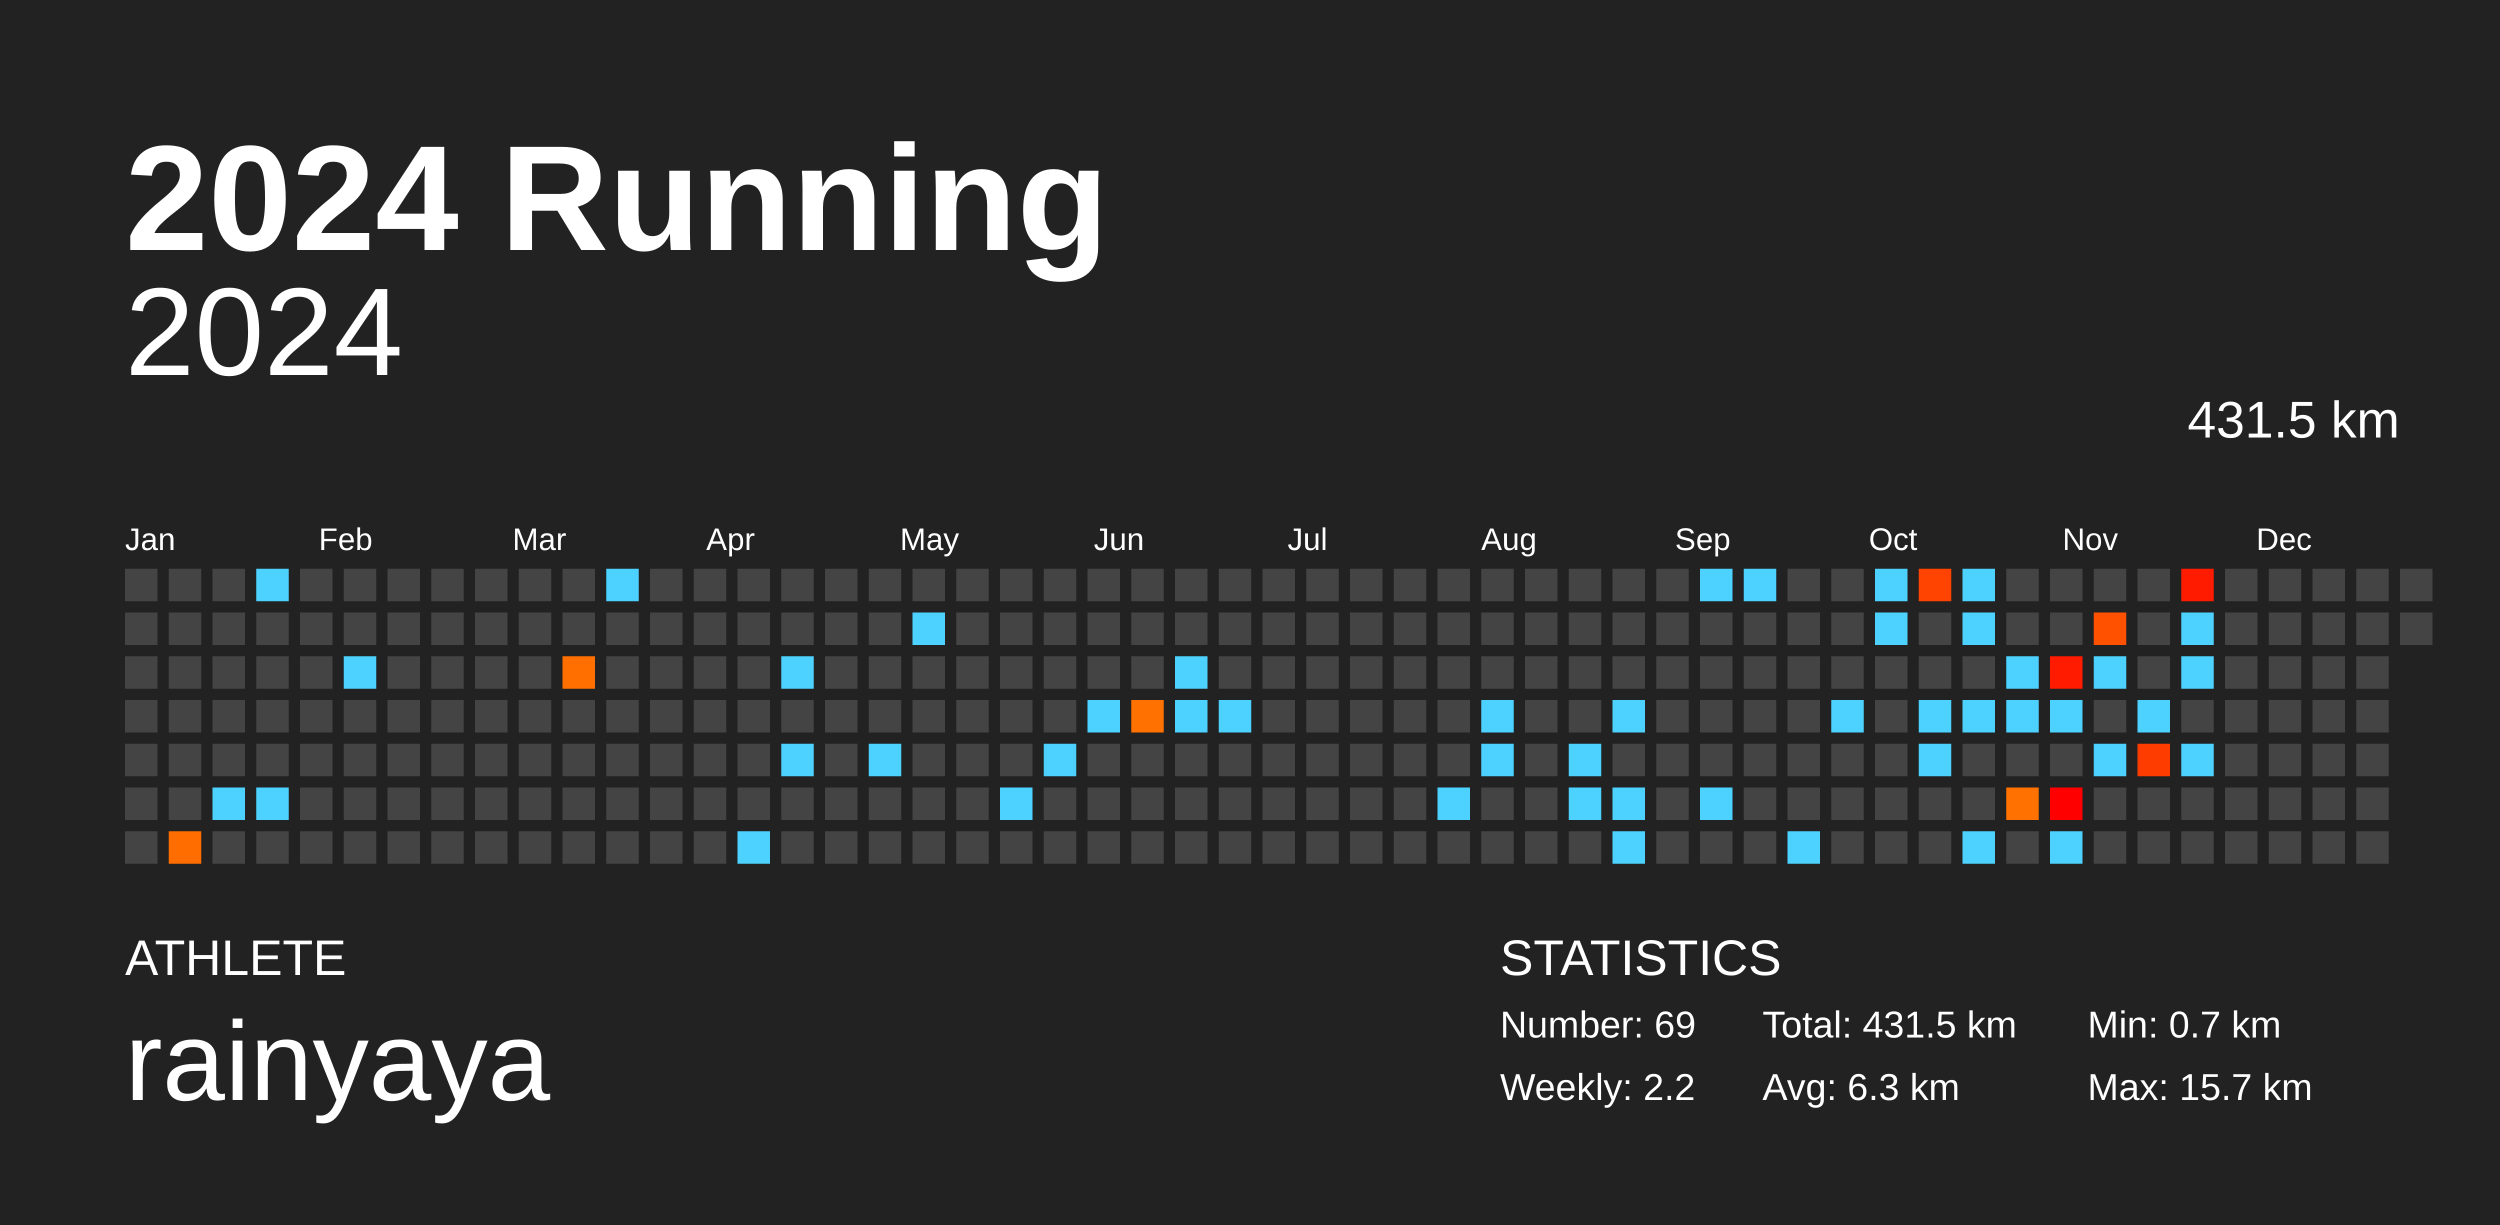
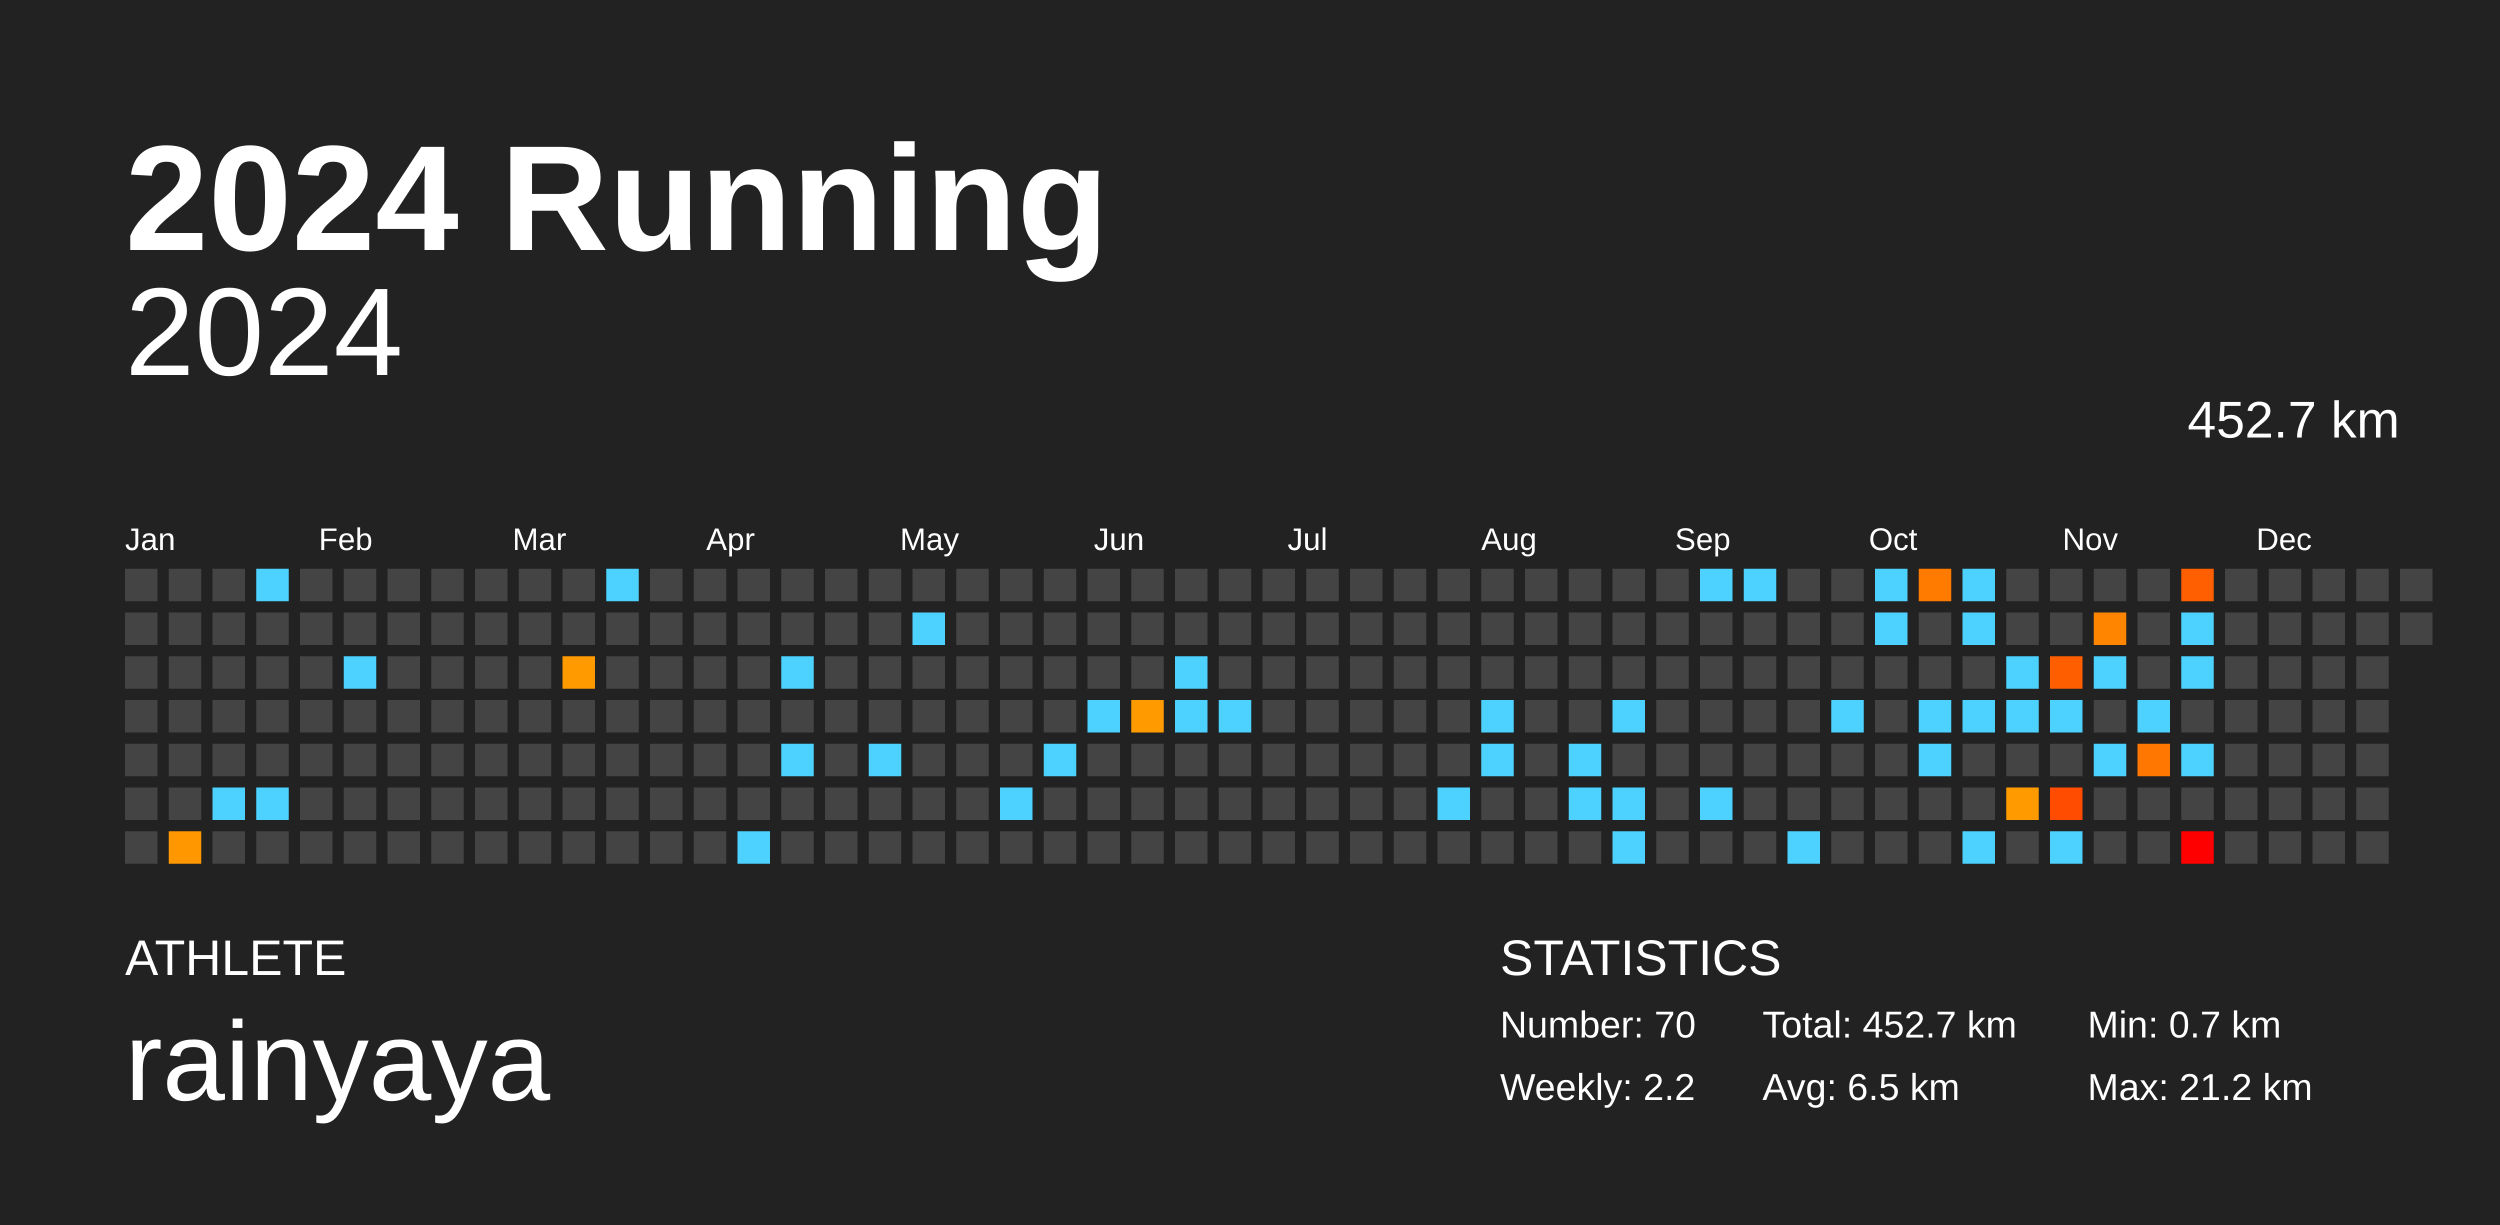
<svg xmlns="http://www.w3.org/2000/svg" baseProfile="full" height="98mm" version="1.1" viewBox="0,0,200,98" width="200mm">
  <defs />
  <rect fill="#222222" height="98" width="200" x="0" y="0" />
  <text fill="#FFFFFF" style="font-size:12px; font-family:Arial; font-weight:bold;" x="10" y="20">2024 Running</text>
  <text fill="#FFFFFF" style="font-size:4px; font-family:Arial" x="10" y="78">ATHLETE</text>
  <text fill="#FFFFFF" style="font-size:9px; font-family:Arial" x="10" y="88">rainyaya</text>
  <text fill="#FFFFFF" style="font-size:4px; font-family:Arial" x="120" y="78">STATISTICS</text>
-   <text fill="#FFFFFF" style="font-size:3px; font-family:Arial" x="120" y="83">Number: 69</text>
+   <text fill="#FFFFFF" style="font-size:3px; font-family:Arial" x="120" y="83">Number: 70</text>
  <text fill="#FFFFFF" style="font-size:3px; font-family:Arial" x="120" y="88">Weekly: 2.2</text>
-   <text fill="#FFFFFF" style="font-size:3px; font-family:Arial" x="141" y="83">Total: 431.5 km</text>
-   <text fill="#FFFFFF" style="font-size:3px; font-family:Arial" x="141" y="88">Avg: 6.3 km</text>
+   <text fill="#FFFFFF" style="font-size:3px; font-family:Arial" x="141" y="83">Total: 452.7 km</text>
+   <text fill="#FFFFFF" style="font-size:3px; font-family:Arial" x="141" y="88">Avg: 6.5 km</text>
  <text fill="#FFFFFF" style="font-size:3px; font-family:Arial" x="167" y="83">Min: 0.7 km</text>
-   <text fill="#FFFFFF" style="font-size:3px; font-family:Arial" x="167" y="88">Max: 15.7 km</text>
+   <text fill="#FFFFFF" style="font-size:3px; font-family:Arial" x="167" y="88">Max: 21.2 km</text>
  <text alignment-baseline="hanging" fill="#FFFFFF" style="font-size:10.0px; font-family:Arial;" x="10" y="30">2024</text>
-   <text alignment-baseline="hanging" fill="#FFFFFF" style="font-size:4.125px; font-family:Arial;" x="175" y="35">431.5 km</text>
+   <text alignment-baseline="hanging" fill="#FFFFFF" style="font-size:4.125px; font-family:Arial;" x="175" y="35">452.7 km</text>
  <text fill="#FFFFFF" style="font-size:2.5px; font-family:Arial" x="10.0" y="44">Jan</text>
  <text fill="#FFFFFF" style="font-size:2.5px; font-family:Arial" x="25.5" y="44">Feb</text>
  <text fill="#FFFFFF" style="font-size:2.5px; font-family:Arial" x="41.0" y="44">Mar</text>
  <text fill="#FFFFFF" style="font-size:2.5px; font-family:Arial" x="56.5" y="44">Apr</text>
  <text fill="#FFFFFF" style="font-size:2.5px; font-family:Arial" x="72.0" y="44">May</text>
  <text fill="#FFFFFF" style="font-size:2.5px; font-family:Arial" x="87.5" y="44">Jun</text>
  <text fill="#FFFFFF" style="font-size:2.5px; font-family:Arial" x="103.0" y="44">Jul</text>
  <text fill="#FFFFFF" style="font-size:2.5px; font-family:Arial" x="118.5" y="44">Aug</text>
  <text fill="#FFFFFF" style="font-size:2.5px; font-family:Arial" x="134.0" y="44">Sep</text>
  <text fill="#FFFFFF" style="font-size:2.5px; font-family:Arial" x="149.5" y="44">Oct</text>
  <text fill="#FFFFFF" style="font-size:2.5px; font-family:Arial" x="165.0" y="44">Nov</text>
  <text fill="#FFFFFF" style="font-size:2.5px; font-family:Arial" x="180.5" y="44">Dec</text>
  <rect fill="#444444" height="2.6" width="2.6" x="10.0" y="45.5" />
  <rect fill="#444444" height="2.6" width="2.6" x="10.0" y="49.0" />
  <rect fill="#444444" height="2.6" width="2.6" x="10.0" y="52.5" />
  <rect fill="#444444" height="2.6" width="2.6" x="10.0" y="56.0" />
  <rect fill="#444444" height="2.6" width="2.6" x="10.0" y="59.5" />
  <rect fill="#444444" height="2.6" width="2.6" x="10.0" y="63.0" />
  <rect fill="#444444" height="2.6" width="2.6" x="10.0" y="66.5" />
  <rect fill="#444444" height="2.6" width="2.6" x="13.5" y="45.5" />
  <rect fill="#444444" height="2.6" width="2.6" x="13.5" y="49.0" />
  <rect fill="#444444" height="2.6" width="2.6" x="13.5" y="52.5" />
  <rect fill="#444444" height="2.6" width="2.6" x="13.5" y="56.0" />
  <rect fill="#444444" height="2.6" width="2.6" x="13.5" y="59.5" />
  <rect fill="#444444" height="2.6" width="2.6" x="13.5" y="63.0" />
-   <rect fill="#ff6d00" height="2.6" width="2.6" x="13.5" y="66.5" />
+   <rect fill="#ff9800" height="2.6" width="2.6" x="13.5" y="66.5" />
  <rect fill="#444444" height="2.6" width="2.6" x="17.0" y="45.5" />
  <rect fill="#444444" height="2.6" width="2.6" x="17.0" y="49.0" />
  <rect fill="#444444" height="2.6" width="2.6" x="17.0" y="52.5" />
  <rect fill="#444444" height="2.6" width="2.6" x="17.0" y="56.0" />
  <rect fill="#444444" height="2.6" width="2.6" x="17.0" y="59.5" />
  <rect fill="#4dd2ff" height="2.6" width="2.6" x="17.0" y="63.0" />
  <rect fill="#444444" height="2.6" width="2.6" x="17.0" y="66.5" />
  <rect fill="#4dd2ff" height="2.6" width="2.6" x="20.5" y="45.5" />
  <rect fill="#444444" height="2.6" width="2.6" x="20.5" y="49.0" />
  <rect fill="#444444" height="2.6" width="2.6" x="20.5" y="52.5" />
  <rect fill="#444444" height="2.6" width="2.6" x="20.5" y="56.0" />
  <rect fill="#444444" height="2.6" width="2.6" x="20.5" y="59.5" />
  <rect fill="#4dd2ff" height="2.6" width="2.6" x="20.5" y="63.0" />
  <rect fill="#444444" height="2.6" width="2.6" x="20.5" y="66.5" />
  <rect fill="#444444" height="2.6" width="2.6" x="24.0" y="45.5" />
  <rect fill="#444444" height="2.6" width="2.6" x="24.0" y="49.0" />
  <rect fill="#444444" height="2.6" width="2.6" x="24.0" y="52.5" />
  <rect fill="#444444" height="2.6" width="2.6" x="24.0" y="56.0" />
  <rect fill="#444444" height="2.6" width="2.6" x="24.0" y="59.5" />
  <rect fill="#444444" height="2.6" width="2.6" x="24.0" y="63.0" />
  <rect fill="#444444" height="2.6" width="2.6" x="24.0" y="66.5" />
  <rect fill="#444444" height="2.6" width="2.6" x="27.5" y="45.5" />
  <rect fill="#444444" height="2.6" width="2.6" x="27.5" y="49.0" />
  <rect fill="#4dd2ff" height="2.6" width="2.6" x="27.5" y="52.5" />
  <rect fill="#444444" height="2.6" width="2.6" x="27.5" y="56.0" />
  <rect fill="#444444" height="2.6" width="2.6" x="27.5" y="59.5" />
  <rect fill="#444444" height="2.6" width="2.6" x="27.5" y="63.0" />
  <rect fill="#444444" height="2.6" width="2.6" x="27.5" y="66.5" />
  <rect fill="#444444" height="2.6" width="2.6" x="31.0" y="45.5" />
  <rect fill="#444444" height="2.6" width="2.6" x="31.0" y="49.0" />
  <rect fill="#444444" height="2.6" width="2.6" x="31.0" y="52.5" />
  <rect fill="#444444" height="2.6" width="2.6" x="31.0" y="56.0" />
  <rect fill="#444444" height="2.6" width="2.6" x="31.0" y="59.5" />
  <rect fill="#444444" height="2.6" width="2.6" x="31.0" y="63.0" />
  <rect fill="#444444" height="2.6" width="2.6" x="31.0" y="66.5" />
  <rect fill="#444444" height="2.6" width="2.6" x="34.5" y="45.5" />
  <rect fill="#444444" height="2.6" width="2.6" x="34.5" y="49.0" />
  <rect fill="#444444" height="2.6" width="2.6" x="34.5" y="52.5" />
  <rect fill="#444444" height="2.6" width="2.6" x="34.5" y="56.0" />
  <rect fill="#444444" height="2.6" width="2.6" x="34.5" y="59.5" />
  <rect fill="#444444" height="2.6" width="2.6" x="34.5" y="63.0" />
  <rect fill="#444444" height="2.6" width="2.6" x="34.5" y="66.5" />
  <rect fill="#444444" height="2.6" width="2.6" x="38.0" y="45.5" />
  <rect fill="#444444" height="2.6" width="2.6" x="38.0" y="49.0" />
  <rect fill="#444444" height="2.6" width="2.6" x="38.0" y="52.5" />
  <rect fill="#444444" height="2.6" width="2.6" x="38.0" y="56.0" />
  <rect fill="#444444" height="2.6" width="2.6" x="38.0" y="59.5" />
  <rect fill="#444444" height="2.6" width="2.6" x="38.0" y="63.0" />
  <rect fill="#444444" height="2.6" width="2.6" x="38.0" y="66.5" />
  <rect fill="#444444" height="2.6" width="2.6" x="41.5" y="45.5" />
  <rect fill="#444444" height="2.6" width="2.6" x="41.5" y="49.0" />
  <rect fill="#444444" height="2.6" width="2.6" x="41.5" y="52.5" />
  <rect fill="#444444" height="2.6" width="2.6" x="41.5" y="56.0" />
  <rect fill="#444444" height="2.6" width="2.6" x="41.5" y="59.5" />
  <rect fill="#444444" height="2.6" width="2.6" x="41.5" y="63.0" />
  <rect fill="#444444" height="2.6" width="2.6" x="41.5" y="66.5" />
  <rect fill="#444444" height="2.6" width="2.6" x="45.0" y="45.5" />
  <rect fill="#444444" height="2.6" width="2.6" x="45.0" y="49.0" />
-   <rect fill="#ff6f00" height="2.6" width="2.6" x="45.0" y="52.5" />
+   <rect fill="#ff9a00" height="2.6" width="2.6" x="45.0" y="52.5" />
  <rect fill="#444444" height="2.6" width="2.6" x="45.0" y="56.0" />
  <rect fill="#444444" height="2.6" width="2.6" x="45.0" y="59.5" />
  <rect fill="#444444" height="2.6" width="2.6" x="45.0" y="63.0" />
  <rect fill="#444444" height="2.6" width="2.6" x="45.0" y="66.5" />
  <rect fill="#4dd2ff" height="2.6" width="2.6" x="48.5" y="45.5" />
  <rect fill="#444444" height="2.6" width="2.6" x="48.5" y="49.0" />
  <rect fill="#444444" height="2.6" width="2.6" x="48.5" y="52.5" />
  <rect fill="#444444" height="2.6" width="2.6" x="48.5" y="56.0" />
  <rect fill="#444444" height="2.6" width="2.6" x="48.5" y="59.5" />
  <rect fill="#444444" height="2.6" width="2.6" x="48.5" y="63.0" />
  <rect fill="#444444" height="2.6" width="2.6" x="48.5" y="66.5" />
  <rect fill="#444444" height="2.6" width="2.6" x="52.0" y="45.5" />
  <rect fill="#444444" height="2.6" width="2.6" x="52.0" y="49.0" />
  <rect fill="#444444" height="2.6" width="2.6" x="52.0" y="52.5" />
  <rect fill="#444444" height="2.6" width="2.6" x="52.0" y="56.0" />
  <rect fill="#444444" height="2.6" width="2.6" x="52.0" y="59.5" />
  <rect fill="#444444" height="2.6" width="2.6" x="52.0" y="63.0" />
  <rect fill="#444444" height="2.6" width="2.6" x="52.0" y="66.5" />
  <rect fill="#444444" height="2.6" width="2.6" x="55.5" y="45.5" />
  <rect fill="#444444" height="2.6" width="2.6" x="55.5" y="49.0" />
  <rect fill="#444444" height="2.6" width="2.6" x="55.5" y="52.5" />
  <rect fill="#444444" height="2.6" width="2.6" x="55.5" y="56.0" />
  <rect fill="#444444" height="2.6" width="2.6" x="55.5" y="59.5" />
  <rect fill="#444444" height="2.6" width="2.6" x="55.5" y="63.0" />
  <rect fill="#444444" height="2.6" width="2.6" x="55.5" y="66.5" />
  <rect fill="#444444" height="2.6" width="2.6" x="59.0" y="45.5" />
  <rect fill="#444444" height="2.6" width="2.6" x="59.0" y="49.0" />
  <rect fill="#444444" height="2.6" width="2.6" x="59.0" y="52.5" />
  <rect fill="#444444" height="2.6" width="2.6" x="59.0" y="56.0" />
  <rect fill="#444444" height="2.6" width="2.6" x="59.0" y="59.5" />
  <rect fill="#444444" height="2.6" width="2.6" x="59.0" y="63.0" />
  <rect fill="#4dd2ff" height="2.6" width="2.6" x="59.0" y="66.5" />
  <rect fill="#444444" height="2.6" width="2.6" x="62.5" y="45.5" />
  <rect fill="#444444" height="2.6" width="2.6" x="62.5" y="49.0" />
  <rect fill="#4dd2ff" height="2.6" width="2.6" x="62.5" y="52.5" />
  <rect fill="#444444" height="2.6" width="2.6" x="62.5" y="56.0" />
  <rect fill="#4dd2ff" height="2.6" width="2.6" x="62.5" y="59.5" />
  <rect fill="#444444" height="2.6" width="2.6" x="62.5" y="63.0" />
  <rect fill="#444444" height="2.6" width="2.6" x="62.5" y="66.5" />
  <rect fill="#444444" height="2.6" width="2.6" x="66.0" y="45.5" />
  <rect fill="#444444" height="2.6" width="2.6" x="66.0" y="49.0" />
  <rect fill="#444444" height="2.6" width="2.6" x="66.0" y="52.5" />
  <rect fill="#444444" height="2.6" width="2.6" x="66.0" y="56.0" />
  <rect fill="#444444" height="2.6" width="2.6" x="66.0" y="59.5" />
  <rect fill="#444444" height="2.6" width="2.6" x="66.0" y="63.0" />
  <rect fill="#444444" height="2.6" width="2.6" x="66.0" y="66.5" />
  <rect fill="#444444" height="2.6" width="2.6" x="69.5" y="45.5" />
  <rect fill="#444444" height="2.6" width="2.6" x="69.5" y="49.0" />
  <rect fill="#444444" height="2.6" width="2.6" x="69.5" y="52.5" />
  <rect fill="#444444" height="2.6" width="2.6" x="69.5" y="56.0" />
  <rect fill="#4dd2ff" height="2.6" width="2.6" x="69.5" y="59.5" />
  <rect fill="#444444" height="2.6" width="2.6" x="69.5" y="63.0" />
  <rect fill="#444444" height="2.6" width="2.6" x="69.5" y="66.5" />
  <rect fill="#444444" height="2.6" width="2.6" x="73.0" y="45.5" />
  <rect fill="#4dd2ff" height="2.6" width="2.6" x="73.0" y="49.0" />
  <rect fill="#444444" height="2.6" width="2.6" x="73.0" y="52.5" />
  <rect fill="#444444" height="2.6" width="2.6" x="73.0" y="56.0" />
  <rect fill="#444444" height="2.6" width="2.6" x="73.0" y="59.5" />
  <rect fill="#444444" height="2.6" width="2.6" x="73.0" y="63.0" />
  <rect fill="#444444" height="2.6" width="2.6" x="73.0" y="66.5" />
  <rect fill="#444444" height="2.6" width="2.6" x="76.5" y="45.5" />
  <rect fill="#444444" height="2.6" width="2.6" x="76.5" y="49.0" />
  <rect fill="#444444" height="2.6" width="2.6" x="76.5" y="52.5" />
  <rect fill="#444444" height="2.6" width="2.6" x="76.5" y="56.0" />
  <rect fill="#444444" height="2.6" width="2.6" x="76.5" y="59.5" />
  <rect fill="#444444" height="2.6" width="2.6" x="76.5" y="63.0" />
  <rect fill="#444444" height="2.6" width="2.6" x="76.5" y="66.5" />
  <rect fill="#444444" height="2.6" width="2.6" x="80.0" y="45.5" />
  <rect fill="#444444" height="2.6" width="2.6" x="80.0" y="49.0" />
  <rect fill="#444444" height="2.6" width="2.6" x="80.0" y="52.5" />
  <rect fill="#444444" height="2.6" width="2.6" x="80.0" y="56.0" />
  <rect fill="#444444" height="2.6" width="2.6" x="80.0" y="59.5" />
  <rect fill="#4dd2ff" height="2.6" width="2.6" x="80.0" y="63.0" />
  <rect fill="#444444" height="2.6" width="2.6" x="80.0" y="66.5" />
  <rect fill="#444444" height="2.6" width="2.6" x="83.5" y="45.5" />
  <rect fill="#444444" height="2.6" width="2.6" x="83.5" y="49.0" />
  <rect fill="#444444" height="2.6" width="2.6" x="83.5" y="52.5" />
  <rect fill="#444444" height="2.6" width="2.6" x="83.5" y="56.0" />
  <rect fill="#4dd2ff" height="2.6" width="2.6" x="83.5" y="59.5" />
  <rect fill="#444444" height="2.6" width="2.6" x="83.5" y="63.0" />
  <rect fill="#444444" height="2.6" width="2.6" x="83.5" y="66.5" />
  <rect fill="#444444" height="2.6" width="2.6" x="87.0" y="45.5" />
  <rect fill="#444444" height="2.6" width="2.6" x="87.0" y="49.0" />
  <rect fill="#444444" height="2.6" width="2.6" x="87.0" y="52.5" />
  <rect fill="#4dd2ff" height="2.6" width="2.6" x="87.0" y="56.0" />
  <rect fill="#444444" height="2.6" width="2.6" x="87.0" y="59.5" />
  <rect fill="#444444" height="2.6" width="2.6" x="87.0" y="63.0" />
  <rect fill="#444444" height="2.6" width="2.6" x="87.0" y="66.5" />
  <rect fill="#444444" height="2.6" width="2.6" x="90.5" y="45.5" />
  <rect fill="#444444" height="2.6" width="2.6" x="90.5" y="49.0" />
  <rect fill="#444444" height="2.6" width="2.6" x="90.5" y="52.5" />
-   <rect fill="#ff7100" height="2.6" width="2.6" x="90.5" y="56.0" />
+   <rect fill="#ff9b00" height="2.6" width="2.6" x="90.5" y="56.0" />
  <rect fill="#444444" height="2.6" width="2.6" x="90.5" y="59.5" />
  <rect fill="#444444" height="2.6" width="2.6" x="90.5" y="63.0" />
  <rect fill="#444444" height="2.6" width="2.6" x="90.5" y="66.5" />
  <rect fill="#444444" height="2.6" width="2.6" x="94.0" y="45.5" />
  <rect fill="#444444" height="2.6" width="2.6" x="94.0" y="49.0" />
  <rect fill="#4dd2ff" height="2.6" width="2.6" x="94.0" y="52.5" />
  <rect fill="#4dd2ff" height="2.6" width="2.6" x="94.0" y="56.0" />
  <rect fill="#444444" height="2.6" width="2.6" x="94.0" y="59.5" />
  <rect fill="#444444" height="2.6" width="2.6" x="94.0" y="63.0" />
  <rect fill="#444444" height="2.6" width="2.6" x="94.0" y="66.5" />
  <rect fill="#444444" height="2.6" width="2.6" x="97.5" y="45.5" />
  <rect fill="#444444" height="2.6" width="2.6" x="97.5" y="49.0" />
  <rect fill="#444444" height="2.6" width="2.6" x="97.5" y="52.5" />
  <rect fill="#4dd2ff" height="2.6" width="2.6" x="97.5" y="56.0" />
  <rect fill="#444444" height="2.6" width="2.6" x="97.5" y="59.5" />
  <rect fill="#444444" height="2.6" width="2.6" x="97.5" y="63.0" />
  <rect fill="#444444" height="2.6" width="2.6" x="97.5" y="66.5" />
  <rect fill="#444444" height="2.6" width="2.6" x="101.0" y="45.5" />
  <rect fill="#444444" height="2.6" width="2.6" x="101.0" y="49.0" />
  <rect fill="#444444" height="2.6" width="2.6" x="101.0" y="52.5" />
  <rect fill="#444444" height="2.6" width="2.6" x="101.0" y="56.0" />
  <rect fill="#444444" height="2.6" width="2.6" x="101.0" y="59.5" />
  <rect fill="#444444" height="2.6" width="2.6" x="101.0" y="63.0" />
  <rect fill="#444444" height="2.6" width="2.6" x="101.0" y="66.5" />
  <rect fill="#444444" height="2.6" width="2.6" x="104.5" y="45.5" />
  <rect fill="#444444" height="2.6" width="2.6" x="104.5" y="49.0" />
  <rect fill="#444444" height="2.6" width="2.6" x="104.5" y="52.5" />
  <rect fill="#444444" height="2.6" width="2.6" x="104.5" y="56.0" />
  <rect fill="#444444" height="2.6" width="2.6" x="104.5" y="59.5" />
  <rect fill="#444444" height="2.6" width="2.6" x="104.5" y="63.0" />
  <rect fill="#444444" height="2.6" width="2.6" x="104.5" y="66.5" />
  <rect fill="#444444" height="2.6" width="2.6" x="108.0" y="45.5" />
  <rect fill="#444444" height="2.6" width="2.6" x="108.0" y="49.0" />
  <rect fill="#444444" height="2.6" width="2.6" x="108.0" y="52.5" />
  <rect fill="#444444" height="2.6" width="2.6" x="108.0" y="56.0" />
  <rect fill="#444444" height="2.6" width="2.6" x="108.0" y="59.5" />
  <rect fill="#444444" height="2.6" width="2.6" x="108.0" y="63.0" />
  <rect fill="#444444" height="2.6" width="2.6" x="108.0" y="66.5" />
  <rect fill="#444444" height="2.6" width="2.6" x="111.5" y="45.5" />
  <rect fill="#444444" height="2.6" width="2.6" x="111.5" y="49.0" />
  <rect fill="#444444" height="2.6" width="2.6" x="111.5" y="52.5" />
  <rect fill="#444444" height="2.6" width="2.6" x="111.5" y="56.0" />
  <rect fill="#444444" height="2.6" width="2.6" x="111.5" y="59.5" />
  <rect fill="#444444" height="2.6" width="2.6" x="111.5" y="63.0" />
  <rect fill="#444444" height="2.6" width="2.6" x="111.5" y="66.5" />
  <rect fill="#444444" height="2.6" width="2.6" x="115.0" y="45.5" />
  <rect fill="#444444" height="2.6" width="2.6" x="115.0" y="49.0" />
  <rect fill="#444444" height="2.6" width="2.6" x="115.0" y="52.5" />
  <rect fill="#444444" height="2.6" width="2.6" x="115.0" y="56.0" />
  <rect fill="#444444" height="2.6" width="2.6" x="115.0" y="59.5" />
  <rect fill="#4dd2ff" height="2.6" width="2.6" x="115.0" y="63.0" />
  <rect fill="#444444" height="2.6" width="2.6" x="115.0" y="66.5" />
  <rect fill="#444444" height="2.6" width="2.6" x="118.5" y="45.5" />
  <rect fill="#444444" height="2.6" width="2.6" x="118.5" y="49.0" />
  <rect fill="#444444" height="2.6" width="2.6" x="118.5" y="52.5" />
  <rect fill="#4dd2ff" height="2.6" width="2.6" x="118.5" y="56.0" />
  <rect fill="#4dd2ff" height="2.6" width="2.6" x="118.5" y="59.5" />
  <rect fill="#444444" height="2.6" width="2.6" x="118.5" y="63.0" />
  <rect fill="#444444" height="2.6" width="2.6" x="118.5" y="66.5" />
  <rect fill="#444444" height="2.6" width="2.6" x="122.0" y="45.5" />
  <rect fill="#444444" height="2.6" width="2.6" x="122.0" y="49.0" />
  <rect fill="#444444" height="2.6" width="2.6" x="122.0" y="52.5" />
  <rect fill="#444444" height="2.6" width="2.6" x="122.0" y="56.0" />
  <rect fill="#444444" height="2.6" width="2.6" x="122.0" y="59.5" />
  <rect fill="#444444" height="2.6" width="2.6" x="122.0" y="63.0" />
  <rect fill="#444444" height="2.6" width="2.6" x="122.0" y="66.5" />
  <rect fill="#444444" height="2.6" width="2.6" x="125.5" y="45.5" />
  <rect fill="#444444" height="2.6" width="2.6" x="125.5" y="49.0" />
  <rect fill="#444444" height="2.6" width="2.6" x="125.5" y="52.5" />
  <rect fill="#444444" height="2.6" width="2.6" x="125.5" y="56.0" />
  <rect fill="#4dd2ff" height="2.6" width="2.6" x="125.5" y="59.5" />
  <rect fill="#4dd2ff" height="2.6" width="2.6" x="125.5" y="63.0" />
  <rect fill="#444444" height="2.6" width="2.6" x="125.5" y="66.5" />
  <rect fill="#444444" height="2.6" width="2.6" x="129.0" y="45.5" />
  <rect fill="#444444" height="2.6" width="2.6" x="129.0" y="49.0" />
  <rect fill="#444444" height="2.6" width="2.6" x="129.0" y="52.5" />
  <rect fill="#4dd2ff" height="2.6" width="2.6" x="129.0" y="56.0" />
  <rect fill="#444444" height="2.6" width="2.6" x="129.0" y="59.5" />
  <rect fill="#4dd2ff" height="2.6" width="2.6" x="129.0" y="63.0" />
  <rect fill="#4dd2ff" height="2.6" width="2.6" x="129.0" y="66.5" />
  <rect fill="#444444" height="2.6" width="2.6" x="132.5" y="45.5" />
  <rect fill="#444444" height="2.6" width="2.6" x="132.5" y="49.0" />
  <rect fill="#444444" height="2.6" width="2.6" x="132.5" y="52.5" />
  <rect fill="#444444" height="2.6" width="2.6" x="132.5" y="56.0" />
  <rect fill="#444444" height="2.6" width="2.6" x="132.5" y="59.5" />
  <rect fill="#444444" height="2.6" width="2.6" x="132.5" y="63.0" />
  <rect fill="#444444" height="2.6" width="2.6" x="132.5" y="66.5" />
  <rect fill="#4dd2ff" height="2.6" width="2.6" x="136.0" y="45.5" />
  <rect fill="#444444" height="2.6" width="2.6" x="136.0" y="49.0" />
  <rect fill="#444444" height="2.6" width="2.6" x="136.0" y="52.5" />
  <rect fill="#444444" height="2.6" width="2.6" x="136.0" y="56.0" />
  <rect fill="#444444" height="2.6" width="2.6" x="136.0" y="59.5" />
  <rect fill="#4dd2ff" height="2.6" width="2.6" x="136.0" y="63.0" />
  <rect fill="#444444" height="2.6" width="2.6" x="136.0" y="66.5" />
  <rect fill="#4dd2ff" height="2.6" width="2.6" x="139.5" y="45.5" />
  <rect fill="#444444" height="2.6" width="2.6" x="139.5" y="49.0" />
  <rect fill="#444444" height="2.6" width="2.6" x="139.5" y="52.5" />
  <rect fill="#444444" height="2.6" width="2.6" x="139.5" y="56.0" />
  <rect fill="#444444" height="2.6" width="2.6" x="139.5" y="59.5" />
  <rect fill="#444444" height="2.6" width="2.6" x="139.5" y="63.0" />
  <rect fill="#444444" height="2.6" width="2.6" x="139.5" y="66.5" />
  <rect fill="#444444" height="2.6" width="2.6" x="143.0" y="45.5" />
  <rect fill="#444444" height="2.6" width="2.6" x="143.0" y="49.0" />
  <rect fill="#444444" height="2.6" width="2.6" x="143.0" y="52.5" />
  <rect fill="#444444" height="2.6" width="2.6" x="143.0" y="56.0" />
  <rect fill="#444444" height="2.6" width="2.6" x="143.0" y="59.5" />
  <rect fill="#444444" height="2.6" width="2.6" x="143.0" y="63.0" />
  <rect fill="#4dd2ff" height="2.6" width="2.6" x="143.0" y="66.5" />
  <rect fill="#444444" height="2.6" width="2.6" x="146.5" y="45.5" />
  <rect fill="#444444" height="2.6" width="2.6" x="146.5" y="49.0" />
  <rect fill="#444444" height="2.6" width="2.6" x="146.5" y="52.5" />
  <rect fill="#4dd2ff" height="2.6" width="2.6" x="146.5" y="56.0" />
  <rect fill="#444444" height="2.6" width="2.6" x="146.5" y="59.5" />
  <rect fill="#444444" height="2.6" width="2.6" x="146.5" y="63.0" />
  <rect fill="#444444" height="2.6" width="2.6" x="146.5" y="66.5" />
  <rect fill="#4dd2ff" height="2.6" width="2.6" x="150.0" y="45.5" />
  <rect fill="#4dd2ff" height="2.6" width="2.6" x="150.0" y="49.0" />
  <rect fill="#444444" height="2.6" width="2.6" x="150.0" y="52.5" />
  <rect fill="#444444" height="2.6" width="2.6" x="150.0" y="56.0" />
  <rect fill="#444444" height="2.6" width="2.6" x="150.0" y="59.5" />
  <rect fill="#444444" height="2.6" width="2.6" x="150.0" y="63.0" />
  <rect fill="#444444" height="2.6" width="2.6" x="150.0" y="66.5" />
-   <rect fill="#ff4300" height="2.6" width="2.6" x="153.5" y="45.5" />
+   <rect fill="#ff7b00" height="2.6" width="2.6" x="153.5" y="45.5" />
  <rect fill="#444444" height="2.6" width="2.6" x="153.5" y="49.0" />
  <rect fill="#444444" height="2.6" width="2.6" x="153.5" y="52.5" />
  <rect fill="#4dd2ff" height="2.6" width="2.6" x="153.5" y="56.0" />
  <rect fill="#4dd2ff" height="2.6" width="2.6" x="153.5" y="59.5" />
  <rect fill="#444444" height="2.6" width="2.6" x="153.5" y="63.0" />
  <rect fill="#444444" height="2.6" width="2.6" x="153.5" y="66.5" />
  <rect fill="#4dd2ff" height="2.6" width="2.6" x="157.0" y="45.5" />
  <rect fill="#4dd2ff" height="2.6" width="2.6" x="157.0" y="49.0" />
  <rect fill="#444444" height="2.6" width="2.6" x="157.0" y="52.5" />
  <rect fill="#4dd2ff" height="2.6" width="2.6" x="157.0" y="56.0" />
  <rect fill="#444444" height="2.6" width="2.6" x="157.0" y="59.5" />
  <rect fill="#444444" height="2.6" width="2.6" x="157.0" y="63.0" />
  <rect fill="#4dd2ff" height="2.6" width="2.6" x="157.0" y="66.5" />
  <rect fill="#444444" height="2.6" width="2.6" x="160.5" y="45.5" />
  <rect fill="#444444" height="2.6" width="2.6" x="160.5" y="49.0" />
  <rect fill="#4dd2ff" height="2.6" width="2.6" x="160.5" y="52.5" />
  <rect fill="#4dd2ff" height="2.6" width="2.6" x="160.5" y="56.0" />
  <rect fill="#444444" height="2.6" width="2.6" x="160.5" y="59.5" />
-   <rect fill="#ff7100" height="2.6" width="2.6" x="160.5" y="63.0" />
+   <rect fill="#ff9b00" height="2.6" width="2.6" x="160.5" y="63.0" />
  <rect fill="#444444" height="2.6" width="2.6" x="160.5" y="66.5" />
  <rect fill="#444444" height="2.6" width="2.6" x="164.0" y="45.5" />
  <rect fill="#444444" height="2.6" width="2.6" x="164.0" y="49.0" />
-   <rect fill="#ff1b00" height="2.6" width="2.6" x="164.0" y="52.5" />
+   <rect fill="#ff5e00" height="2.6" width="2.6" x="164.0" y="52.5" />
  <rect fill="#4dd2ff" height="2.6" width="2.6" x="164.0" y="56.0" />
  <rect fill="#444444" height="2.6" width="2.6" x="164.0" y="59.5" />
-   <rect fill="#ff0000" height="2.6" width="2.6" x="164.0" y="63.0" />
+   <rect fill="#ff4c00" height="2.6" width="2.6" x="164.0" y="63.0" />
  <rect fill="#4dd2ff" height="2.6" width="2.6" x="164.0" y="66.5" />
  <rect fill="#444444" height="2.6" width="2.6" x="167.5" y="45.5" />
-   <rect fill="#ff5100" height="2.6" width="2.6" x="167.5" y="49.0" />
+   <rect fill="#ff8500" height="2.6" width="2.6" x="167.5" y="49.0" />
  <rect fill="#4dd2ff" height="2.6" width="2.6" x="167.5" y="52.5" />
  <rect fill="#444444" height="2.6" width="2.6" x="167.5" y="56.0" />
  <rect fill="#4dd2ff" height="2.6" width="2.6" x="167.5" y="59.5" />
  <rect fill="#444444" height="2.6" width="2.6" x="167.5" y="63.0" />
  <rect fill="#444444" height="2.6" width="2.6" x="167.5" y="66.5" />
  <rect fill="#444444" height="2.6" width="2.6" x="171.0" y="45.5" />
  <rect fill="#444444" height="2.6" width="2.6" x="171.0" y="49.0" />
  <rect fill="#444444" height="2.6" width="2.6" x="171.0" y="52.5" />
  <rect fill="#4dd2ff" height="2.6" width="2.6" x="171.0" y="56.0" />
-   <rect fill="#ff3c00" height="2.6" width="2.6" x="171.0" y="59.5" />
+   <rect fill="#ff7600" height="2.6" width="2.6" x="171.0" y="59.5" />
  <rect fill="#444444" height="2.6" width="2.6" x="171.0" y="63.0" />
  <rect fill="#444444" height="2.6" width="2.6" x="171.0" y="66.5" />
-   <rect fill="#ff1b00" height="2.6" width="2.6" x="174.5" y="45.5" />
+   <rect fill="#ff5f00" height="2.6" width="2.6" x="174.5" y="45.5" />
  <rect fill="#4dd2ff" height="2.6" width="2.6" x="174.5" y="49.0" />
  <rect fill="#4dd2ff" height="2.6" width="2.6" x="174.5" y="52.5" />
  <rect fill="#444444" height="2.6" width="2.6" x="174.5" y="56.0" />
  <rect fill="#4dd2ff" height="2.6" width="2.6" x="174.5" y="59.5" />
  <rect fill="#444444" height="2.6" width="2.6" x="174.5" y="63.0" />
-   <rect fill="#444444" height="2.6" width="2.6" x="174.5" y="66.5" />
+   <rect fill="red" height="2.6" width="2.6" x="174.5" y="66.5" />
  <rect fill="#444444" height="2.6" width="2.6" x="178.0" y="45.5" />
  <rect fill="#444444" height="2.6" width="2.6" x="178.0" y="49.0" />
  <rect fill="#444444" height="2.6" width="2.6" x="178.0" y="52.5" />
  <rect fill="#444444" height="2.6" width="2.6" x="178.0" y="56.0" />
  <rect fill="#444444" height="2.6" width="2.6" x="178.0" y="59.5" />
  <rect fill="#444444" height="2.6" width="2.6" x="178.0" y="63.0" />
  <rect fill="#444444" height="2.6" width="2.6" x="178.0" y="66.5" />
  <rect fill="#444444" height="2.6" width="2.6" x="181.5" y="45.5" />
  <rect fill="#444444" height="2.6" width="2.6" x="181.5" y="49.0" />
  <rect fill="#444444" height="2.6" width="2.6" x="181.5" y="52.5" />
  <rect fill="#444444" height="2.6" width="2.6" x="181.5" y="56.0" />
  <rect fill="#444444" height="2.6" width="2.6" x="181.5" y="59.5" />
  <rect fill="#444444" height="2.6" width="2.6" x="181.5" y="63.0" />
  <rect fill="#444444" height="2.6" width="2.6" x="181.5" y="66.5" />
  <rect fill="#444444" height="2.6" width="2.6" x="185.0" y="45.5" />
  <rect fill="#444444" height="2.6" width="2.6" x="185.0" y="49.0" />
  <rect fill="#444444" height="2.6" width="2.6" x="185.0" y="52.5" />
  <rect fill="#444444" height="2.6" width="2.6" x="185.0" y="56.0" />
  <rect fill="#444444" height="2.6" width="2.6" x="185.0" y="59.5" />
  <rect fill="#444444" height="2.6" width="2.6" x="185.0" y="63.0" />
  <rect fill="#444444" height="2.6" width="2.6" x="185.0" y="66.5" />
  <rect fill="#444444" height="2.6" width="2.6" x="188.5" y="45.5" />
  <rect fill="#444444" height="2.6" width="2.6" x="188.5" y="49.0" />
  <rect fill="#444444" height="2.6" width="2.6" x="188.5" y="52.5" />
  <rect fill="#444444" height="2.6" width="2.6" x="188.5" y="56.0" />
  <rect fill="#444444" height="2.6" width="2.6" x="188.5" y="59.5" />
  <rect fill="#444444" height="2.6" width="2.6" x="188.5" y="63.0" />
  <rect fill="#444444" height="2.6" width="2.6" x="188.5" y="66.5" />
  <rect fill="#444444" height="2.6" width="2.6" x="192.0" y="45.5" />
  <rect fill="#444444" height="2.6" width="2.6" x="192.0" y="49.0" />
</svg>
